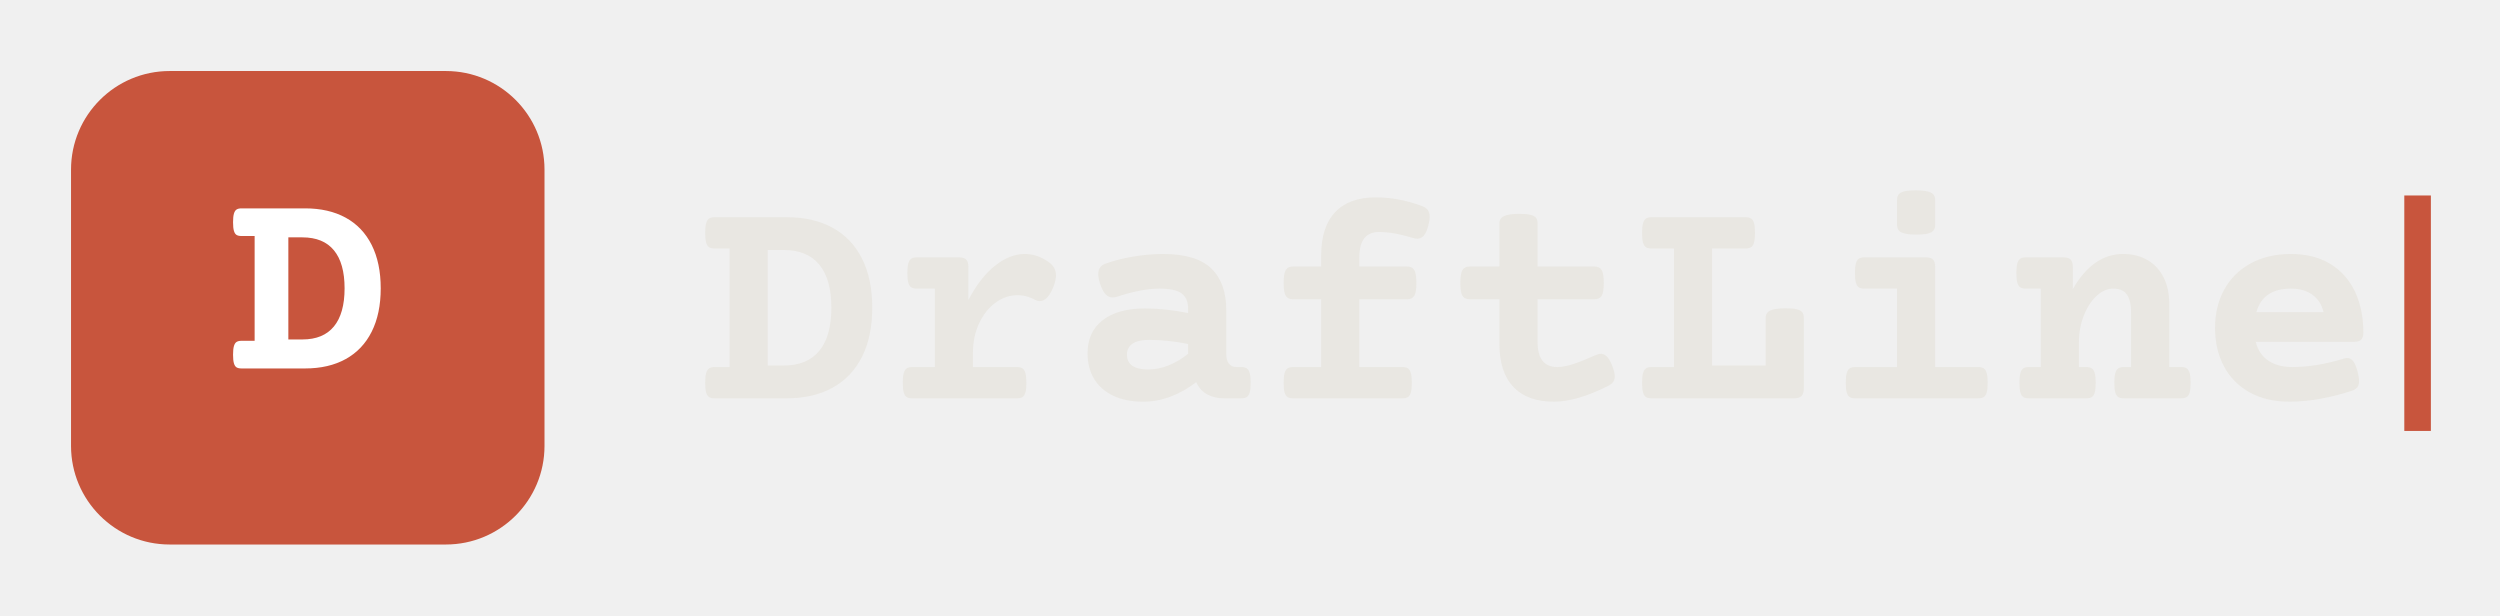
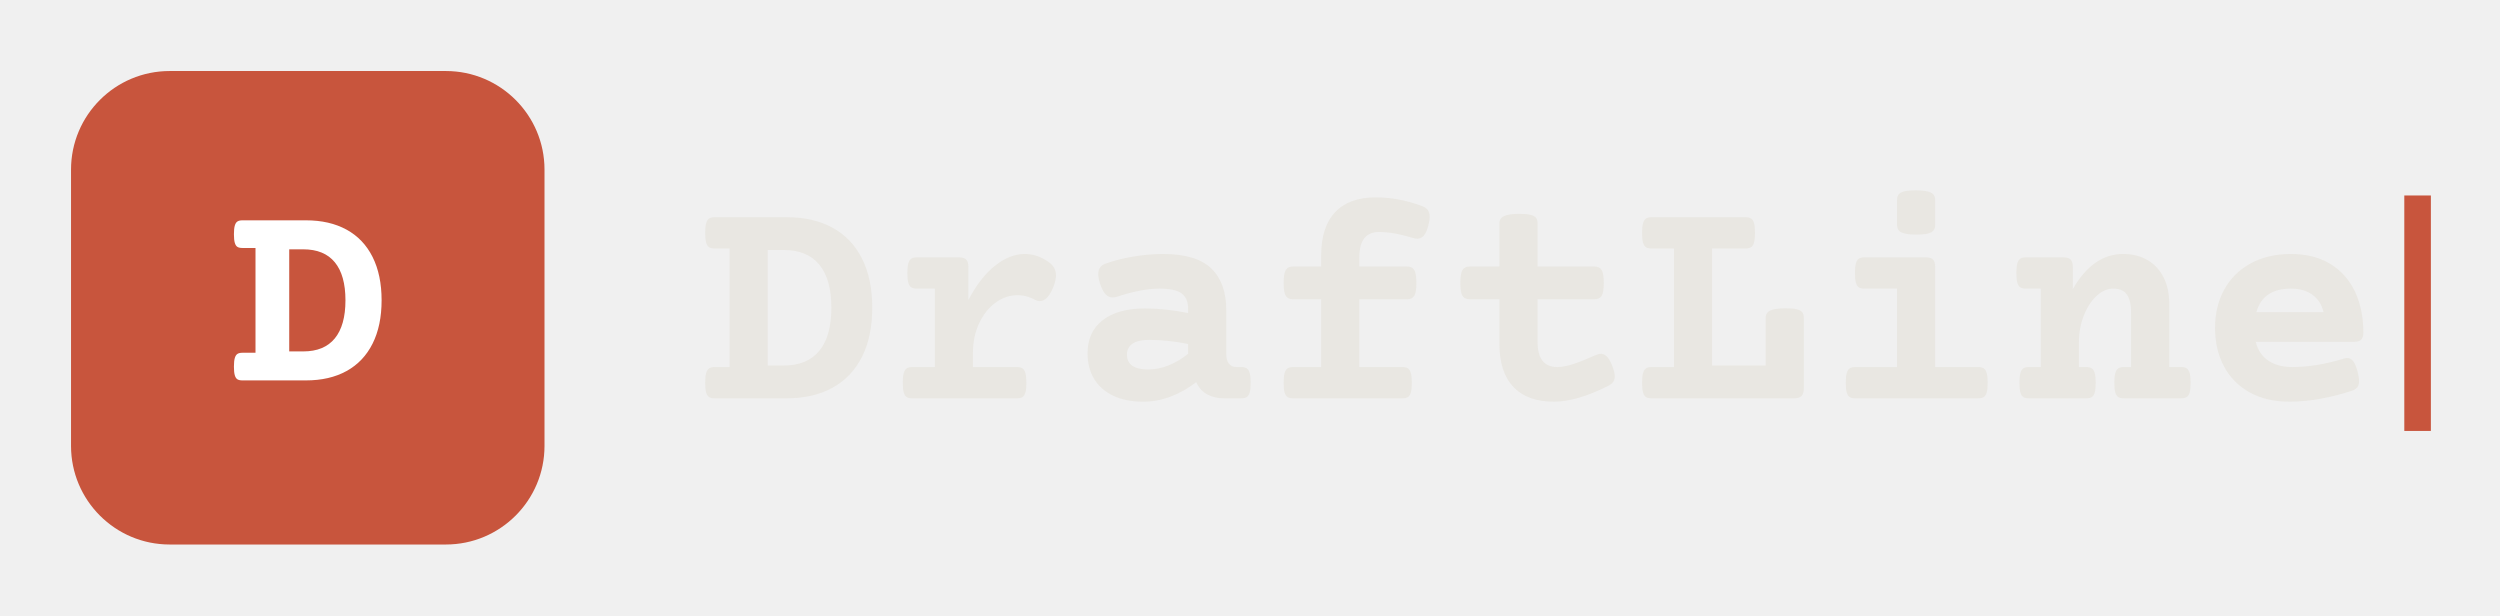
<svg xmlns="http://www.w3.org/2000/svg" width="1056" height="260" viewBox="0 0 1056 260">
  <defs>
    <filter id="shadow" x="-20%" y="-20%" width="140%" height="140%">
      <feDropShadow dx="0" dy="18" stdDeviation="22" flood-color="#000" flood-opacity="0.55" />
    </filter>
    <radialGradient id="glow" cx="50%" cy="50%" r="50%">
      <stop offset="0" stop-color="#c8553d" stop-opacity="0.30" />
      <stop offset="1" stop-color="#c8553d" stop-opacity="0" />
    </radialGradient>
    <linearGradient id="fadeL" x1="0" x2="1">
      <stop offset="0" stop-color="#18181b" stop-opacity="0" />
      <stop offset="1" stop-color="#18181b" stop-opacity="1" />
    </linearGradient>
    <linearGradient id="fadeR" x1="1" x2="0">
      <stop offset="0" stop-color="#18181b" stop-opacity="0" />
      <stop offset="1" stop-color="#18181b" stop-opacity="1" />
    </linearGradient>
  </defs>
  <g transform="translate(30 30.0) scale(0.390625)">
    <rect width="512" height="512" rx="106.67" fill="#c8553d" />
-     <path fill="#fff" transform="matrix(0.145833 0 0 -0.145833 166.46 321.62)" d="M1155 594Q1155 406 1088 272.5Q1021 139 895 69.5Q769 0 594 0H123Q99 0 86 8Q73 16 66.5 38Q60 60 60 102Q60 144 66.5 166Q73 188 86 196.5Q99 205 123 205H220V982H123Q99 982 86 990Q73 998 66.5 1020Q60 1042 60 1084Q60 1126 66.5 1148Q73 1170 86 1178.5Q99 1187 123 1187H594Q769 1187 895 1118Q1021 1049 1088 915.5Q1155 782 1155 594ZM470 215H574Q729 215 808 311.5Q887 408 887 594Q887 780 808 876Q729 972 574 972H470Z" />
+     <path fill="#fff" transform="matrix(0.145833 0 0 -0.145833 167.406 334.552)" d="M1155 594Q1155 406 1088 272.5Q1021 139 895 69.5Q769 0 594 0H123Q99 0 86 8Q73 16 66.5 38Q60 60 60 102Q60 144 66.5 166Q73 188 86 196.5Q99 205 123 205H220V982H123Q99 982 86 990Q73 998 66.5 1020Q60 1042 60 1084Q60 1126 66.5 1148Q73 1170 86 1178.5Q99 1187 123 1187H594Q769 1187 895 1118Q1021 1049 1088 915.5Q1155 782 1155 594ZM470 215H574Q729 215 808 311.5Q887 408 887 594Q887 780 808 876Q729 972 574 972H470Z" />
  </g>
  <path fill="#e9e7e2" d="M368.443 129.968Q368.443 142.085 364.125 150.689Q359.807 159.294 351.686 163.773Q343.564 168.253 332.285 168.253H301.928Q300.381 168.253 299.543 167.737Q298.705 167.222 298.286 165.804Q297.867 164.386 297.867 161.679Q297.867 158.972 298.286 157.554Q298.705 156.136 299.543 155.588Q300.381 155.04 301.928 155.04H308.18V104.96H301.928Q300.381 104.96 299.543 104.444Q298.705 103.929 298.286 102.511Q297.867 101.093 297.867 98.386Q297.867 95.679 298.286 94.261Q298.705 92.843 299.543 92.295Q300.381 91.747 301.928 91.747H332.285Q343.564 91.747 351.686 96.194Q359.807 100.642 364.125 109.246Q368.443 117.851 368.443 129.968ZM324.293 154.396H330.996Q340.986 154.396 346.078 148.176Q351.17 141.956 351.17 129.968Q351.17 117.979 346.078 111.792Q340.986 105.604 330.996 105.604H324.293ZM443.209 110.89Q446.045 112.952 446.045 116.304Q446.045 118.431 444.885 121.331Q443.725 124.231 442.274 125.714Q440.824 127.196 439.213 127.196Q438.311 127.196 437.279 126.681Q433.67 124.683 429.803 124.683Q424.84 124.683 420.521 127.841Q416.203 130.999 413.593 136.542Q410.982 142.085 410.982 148.917V155.04H429.48Q431.027 155.04 431.865 155.588Q432.703 156.136 433.122 157.554Q433.541 158.972 433.541 161.679Q433.541 164.386 433.122 165.804Q432.703 167.222 431.865 167.737Q431.027 168.253 429.48 168.253H385.395Q383.848 168.253 383.01 167.737Q382.172 167.222 381.753 165.804Q381.334 164.386 381.334 161.679Q381.334 158.972 381.753 157.554Q382.172 156.136 383.01 155.588Q383.848 155.04 385.395 155.04H394.869V121.911H387.328Q385.781 121.911 384.943 121.396Q384.105 120.88 383.687 119.462Q383.268 118.044 383.268 115.337Q383.268 112.63 383.687 111.212Q384.105 109.794 384.943 109.246Q385.781 108.698 387.328 108.698H404.988Q407.18 108.698 408.114 109.633Q409.049 110.567 409.049 112.759V126.745Q413.883 117.399 420.167 112.34Q426.451 107.28 432.896 107.28Q438.375 107.28 443.209 110.89ZM517.975 130.935V149.562Q517.975 152.14 519.07 153.59Q520.166 155.04 522.229 155.04H524.227Q525.773 155.04 526.611 155.588Q527.449 156.136 527.868 157.554Q528.287 158.972 528.287 161.679Q528.287 164.386 527.868 165.804Q527.449 167.222 526.611 167.737Q525.773 168.253 524.227 168.253H517.008Q513.012 168.253 509.95 166.609Q506.889 164.966 505.277 161.421Q500.186 165.353 494.514 167.512Q488.842 169.671 482.848 169.671Q475.564 169.671 470.279 167.189Q464.994 164.708 462.19 160.1Q459.387 155.491 459.387 149.239Q459.387 140.216 465.768 135.253Q472.148 130.29 483.621 130.29Q492.193 130.29 501.861 132.224V130.354Q501.861 126.036 499.154 123.974Q496.447 121.911 489.615 121.911Q485.812 121.911 481.14 122.846Q476.467 123.78 471.891 125.327Q470.795 125.649 470.021 125.649Q468.41 125.649 467.153 124.457Q465.896 123.265 464.865 120.429Q463.898 117.593 463.898 115.788Q463.898 112.501 466.863 111.405Q472.6 109.343 479.045 108.312Q485.49 107.28 491.162 107.28Q505.342 107.28 511.658 113.403Q517.975 119.526 517.975 130.935ZM476.016 149.884Q476.016 152.913 478.304 154.492Q480.592 156.071 484.91 156.071Q489.357 156.071 493.708 154.299Q498.059 152.526 501.861 149.433V145.308Q493.354 143.567 485.232 143.567Q480.721 143.567 478.368 145.179Q476.016 146.79 476.016 149.884ZM600.668 87.042Q602.279 87.622 603.085 88.686Q603.891 89.749 603.891 91.554Q603.891 93.229 603.246 95.55Q602.473 98.386 601.345 99.61Q600.217 100.835 598.67 100.835Q597.896 100.835 596.801 100.513Q588.615 97.999 582.492 97.999Q574.178 97.999 574.178 108.698V112.565H594.223Q596.479 112.565 597.381 114.048Q598.283 115.53 598.283 119.526Q598.283 123.522 597.381 124.973Q596.479 126.423 594.223 126.423H574.178V155.04H592.289Q593.836 155.04 594.674 155.588Q595.512 156.136 595.931 157.554Q596.35 158.972 596.35 161.679Q596.35 164.386 595.931 165.804Q595.512 167.222 594.674 167.737Q593.836 168.253 592.289 168.253H546.27Q544.723 168.253 543.885 167.737Q543.047 167.222 542.628 165.804Q542.209 164.386 542.209 161.679Q542.209 158.972 542.628 157.554Q543.047 156.136 543.885 155.588Q544.723 155.04 546.27 155.04H558.064V126.423H546.27Q544.014 126.423 543.111 124.973Q542.209 123.522 542.209 119.526Q542.209 115.53 543.111 114.048Q544.014 112.565 546.27 112.565H558.064V107.86Q558.064 95.872 563.962 89.62Q569.859 83.368 581.074 83.368Q590.871 83.368 600.668 87.042ZM649.459 94.39V112.565H673.371Q675.627 112.565 676.529 114.048Q677.432 115.53 677.432 119.526Q677.432 123.522 676.529 124.973Q675.627 126.423 673.371 126.423H649.459V144.341Q649.459 155.04 657.773 155.04Q660.738 155.04 664.702 153.719Q668.666 152.397 673.951 150.013Q675.369 149.433 676.207 149.433Q677.561 149.433 678.721 150.561Q679.881 151.688 680.912 154.267Q682.072 157.167 682.072 158.972Q682.072 160.39 681.396 161.324Q680.719 162.259 679.365 162.968Q666.088 169.671 656.355 169.671Q645.141 169.671 639.243 163.419Q633.346 157.167 633.346 145.179V126.423H620.906Q618.65 126.423 617.748 124.973Q616.846 123.522 616.846 119.526Q616.846 115.53 617.748 114.048Q618.65 112.565 620.906 112.565H633.346V94.39Q633.346 92.198 635.312 91.264Q637.277 90.329 641.854 90.329Q644.883 90.329 646.526 90.748Q648.17 91.167 648.814 92.005Q649.459 92.843 649.459 94.39ZM741.305 98.386Q741.305 101.093 740.886 102.511Q740.467 103.929 739.629 104.444Q738.791 104.96 737.244 104.96H723.193V154.396H745.816V134.286Q745.816 132.095 747.782 131.16Q749.748 130.226 754.324 130.226Q757.354 130.226 758.997 130.645Q760.641 131.063 761.285 131.901Q761.93 132.739 761.93 134.286V164.063Q761.93 166.255 760.963 167.254Q759.996 168.253 757.74 168.253H697.67Q696.123 168.253 695.285 167.737Q694.447 167.222 694.028 165.804Q693.609 164.386 693.609 161.679Q693.609 158.972 694.028 157.554Q694.447 156.136 695.285 155.588Q696.123 155.04 697.67 155.04H707.08V104.96H697.67Q696.123 104.96 695.285 104.444Q694.447 103.929 694.028 102.511Q693.609 101.093 693.609 98.386Q693.609 95.679 694.028 94.261Q694.447 92.843 695.285 92.295Q696.123 91.747 697.67 91.747H737.244Q738.791 91.747 739.629 92.295Q740.467 92.843 740.886 94.261Q741.305 95.679 741.305 98.386ZM817.424 112.759V155.04H835.535Q837.082 155.04 837.92 155.588Q838.758 156.136 839.177 157.554Q839.596 158.972 839.596 161.679Q839.596 164.386 839.177 165.804Q838.758 167.222 837.92 167.737Q837.082 168.253 835.535 168.253H783.715Q782.168 168.253 781.33 167.737Q780.492 167.222 780.073 165.804Q779.654 164.386 779.654 161.679Q779.654 158.972 780.073 157.554Q780.492 156.136 781.33 155.588Q782.168 155.04 783.715 155.04H801.311V121.911H787.582Q786.035 121.911 785.197 121.396Q784.359 120.88 783.94 119.462Q783.521 118.044 783.521 115.337Q783.521 112.63 783.94 111.212Q784.359 109.794 785.197 109.246Q786.035 108.698 787.582 108.698H813.363Q815.555 108.698 816.489 109.633Q817.424 110.567 817.424 112.759ZM817.424 84.464V95.034Q817.424 97.226 815.716 98.16Q814.008 99.095 809.496 99.095Q804.984 99.095 803.147 98.16Q801.311 97.226 801.311 95.034V84.464Q801.311 82.208 802.986 81.306Q804.662 80.403 809.174 80.403Q813.75 80.403 815.587 81.338Q817.424 82.272 817.424 84.464ZM916.295 128.292V155.04H921.258Q922.805 155.04 923.643 155.588Q924.48 156.136 924.899 157.554Q925.318 158.972 925.318 161.679Q925.318 164.386 924.899 165.804Q924.48 167.222 923.643 167.737Q922.805 168.253 921.258 168.253H897.152Q895.605 168.253 894.768 167.737Q893.93 167.222 893.511 165.804Q893.092 164.386 893.092 161.679Q893.092 158.972 893.511 157.554Q893.93 156.136 894.768 155.588Q895.605 155.04 897.152 155.04H900.182V132.095Q900.182 127.067 898.441 124.489Q896.701 121.911 892.641 121.911Q888.902 121.911 885.551 125.037Q882.199 128.163 880.169 133.384Q878.139 138.604 878.139 144.534V155.04H881.168Q882.715 155.04 883.553 155.588Q884.391 156.136 884.81 157.554Q885.229 158.972 885.229 161.679Q885.229 164.386 884.81 165.804Q884.391 167.222 883.553 167.737Q882.715 168.253 881.168 168.253H857.062Q855.516 168.253 854.678 167.737Q853.84 167.222 853.421 165.804Q853.002 164.386 853.002 161.679Q853.002 158.972 853.421 157.554Q853.84 156.136 854.678 155.588Q855.516 155.04 857.062 155.04H862.025V121.911H855.773Q854.227 121.911 853.389 121.396Q852.551 120.88 852.132 119.462Q851.713 118.044 851.713 115.337Q851.713 112.63 852.132 111.212Q852.551 109.794 853.389 109.246Q854.227 108.698 855.773 108.698H871.5Q873.691 108.698 874.626 109.633Q875.561 110.567 875.561 112.759V122.104Q884.068 107.28 896.83 107.28Q902.695 107.28 907.11 109.858Q911.525 112.437 913.91 117.174Q916.295 121.911 916.295 128.292ZM998.279 140.409Q998.279 142.601 997.345 143.503Q996.41 144.405 994.219 144.405H952.84Q954.064 149.562 958.093 152.301Q962.121 155.04 968.309 155.04Q978.299 155.04 989.965 151.495Q990.738 151.237 991.512 151.237Q992.93 151.237 993.961 152.526Q994.992 153.815 995.83 156.909Q996.475 159.294 996.475 160.97Q996.475 162.646 995.733 163.58Q994.992 164.515 993.316 165.095Q986.871 167.222 980.168 168.446Q973.465 169.671 967.02 169.671Q957.223 169.671 950.133 165.675Q943.043 161.679 939.337 154.621Q935.631 147.563 935.631 138.476Q935.631 129.452 939.498 122.362Q943.365 115.272 950.648 111.276Q957.932 107.28 967.664 107.28Q977.461 107.28 984.357 111.502Q991.254 115.724 994.767 123.232Q998.279 130.741 998.279 140.409ZM953.098 131.837H981.457Q980.361 127.132 976.784 124.521Q973.207 121.911 967.664 121.911Q955.869 121.911 953.098 131.837Z" />
  <rect x="1015.58" y="82.57" width="11.22" height="99.46" fill="#c8553d" />
</svg>
